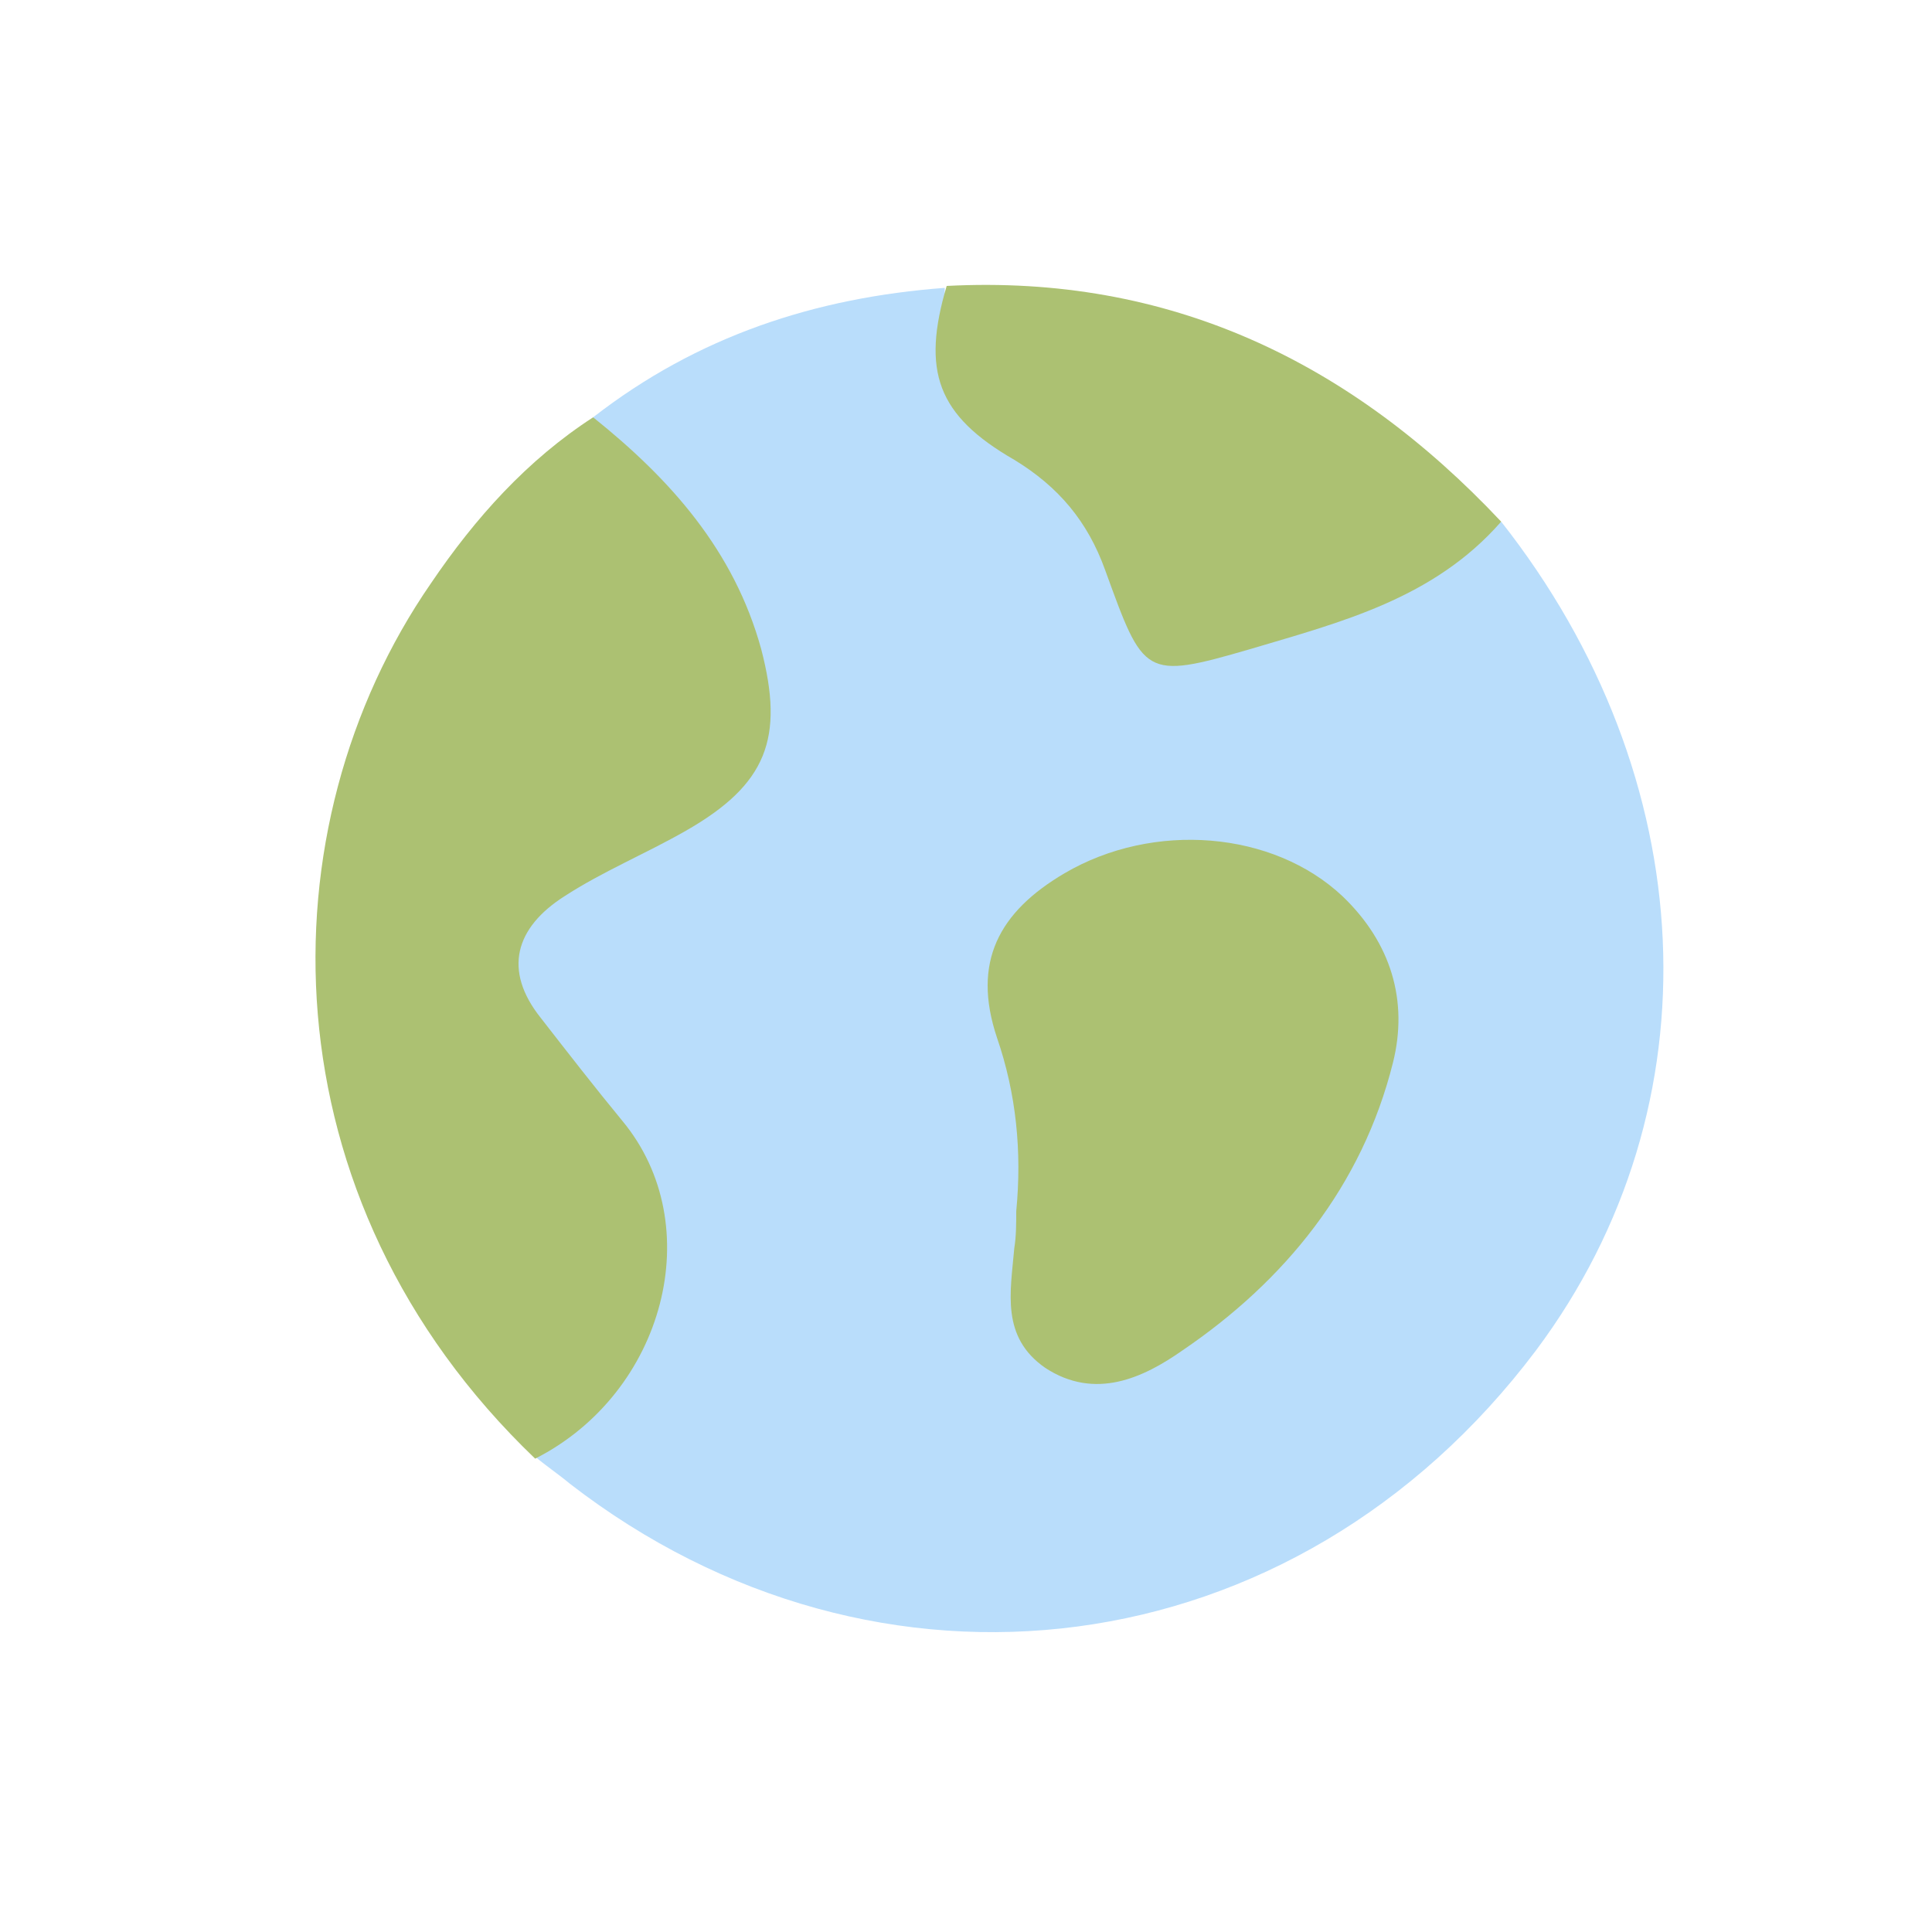
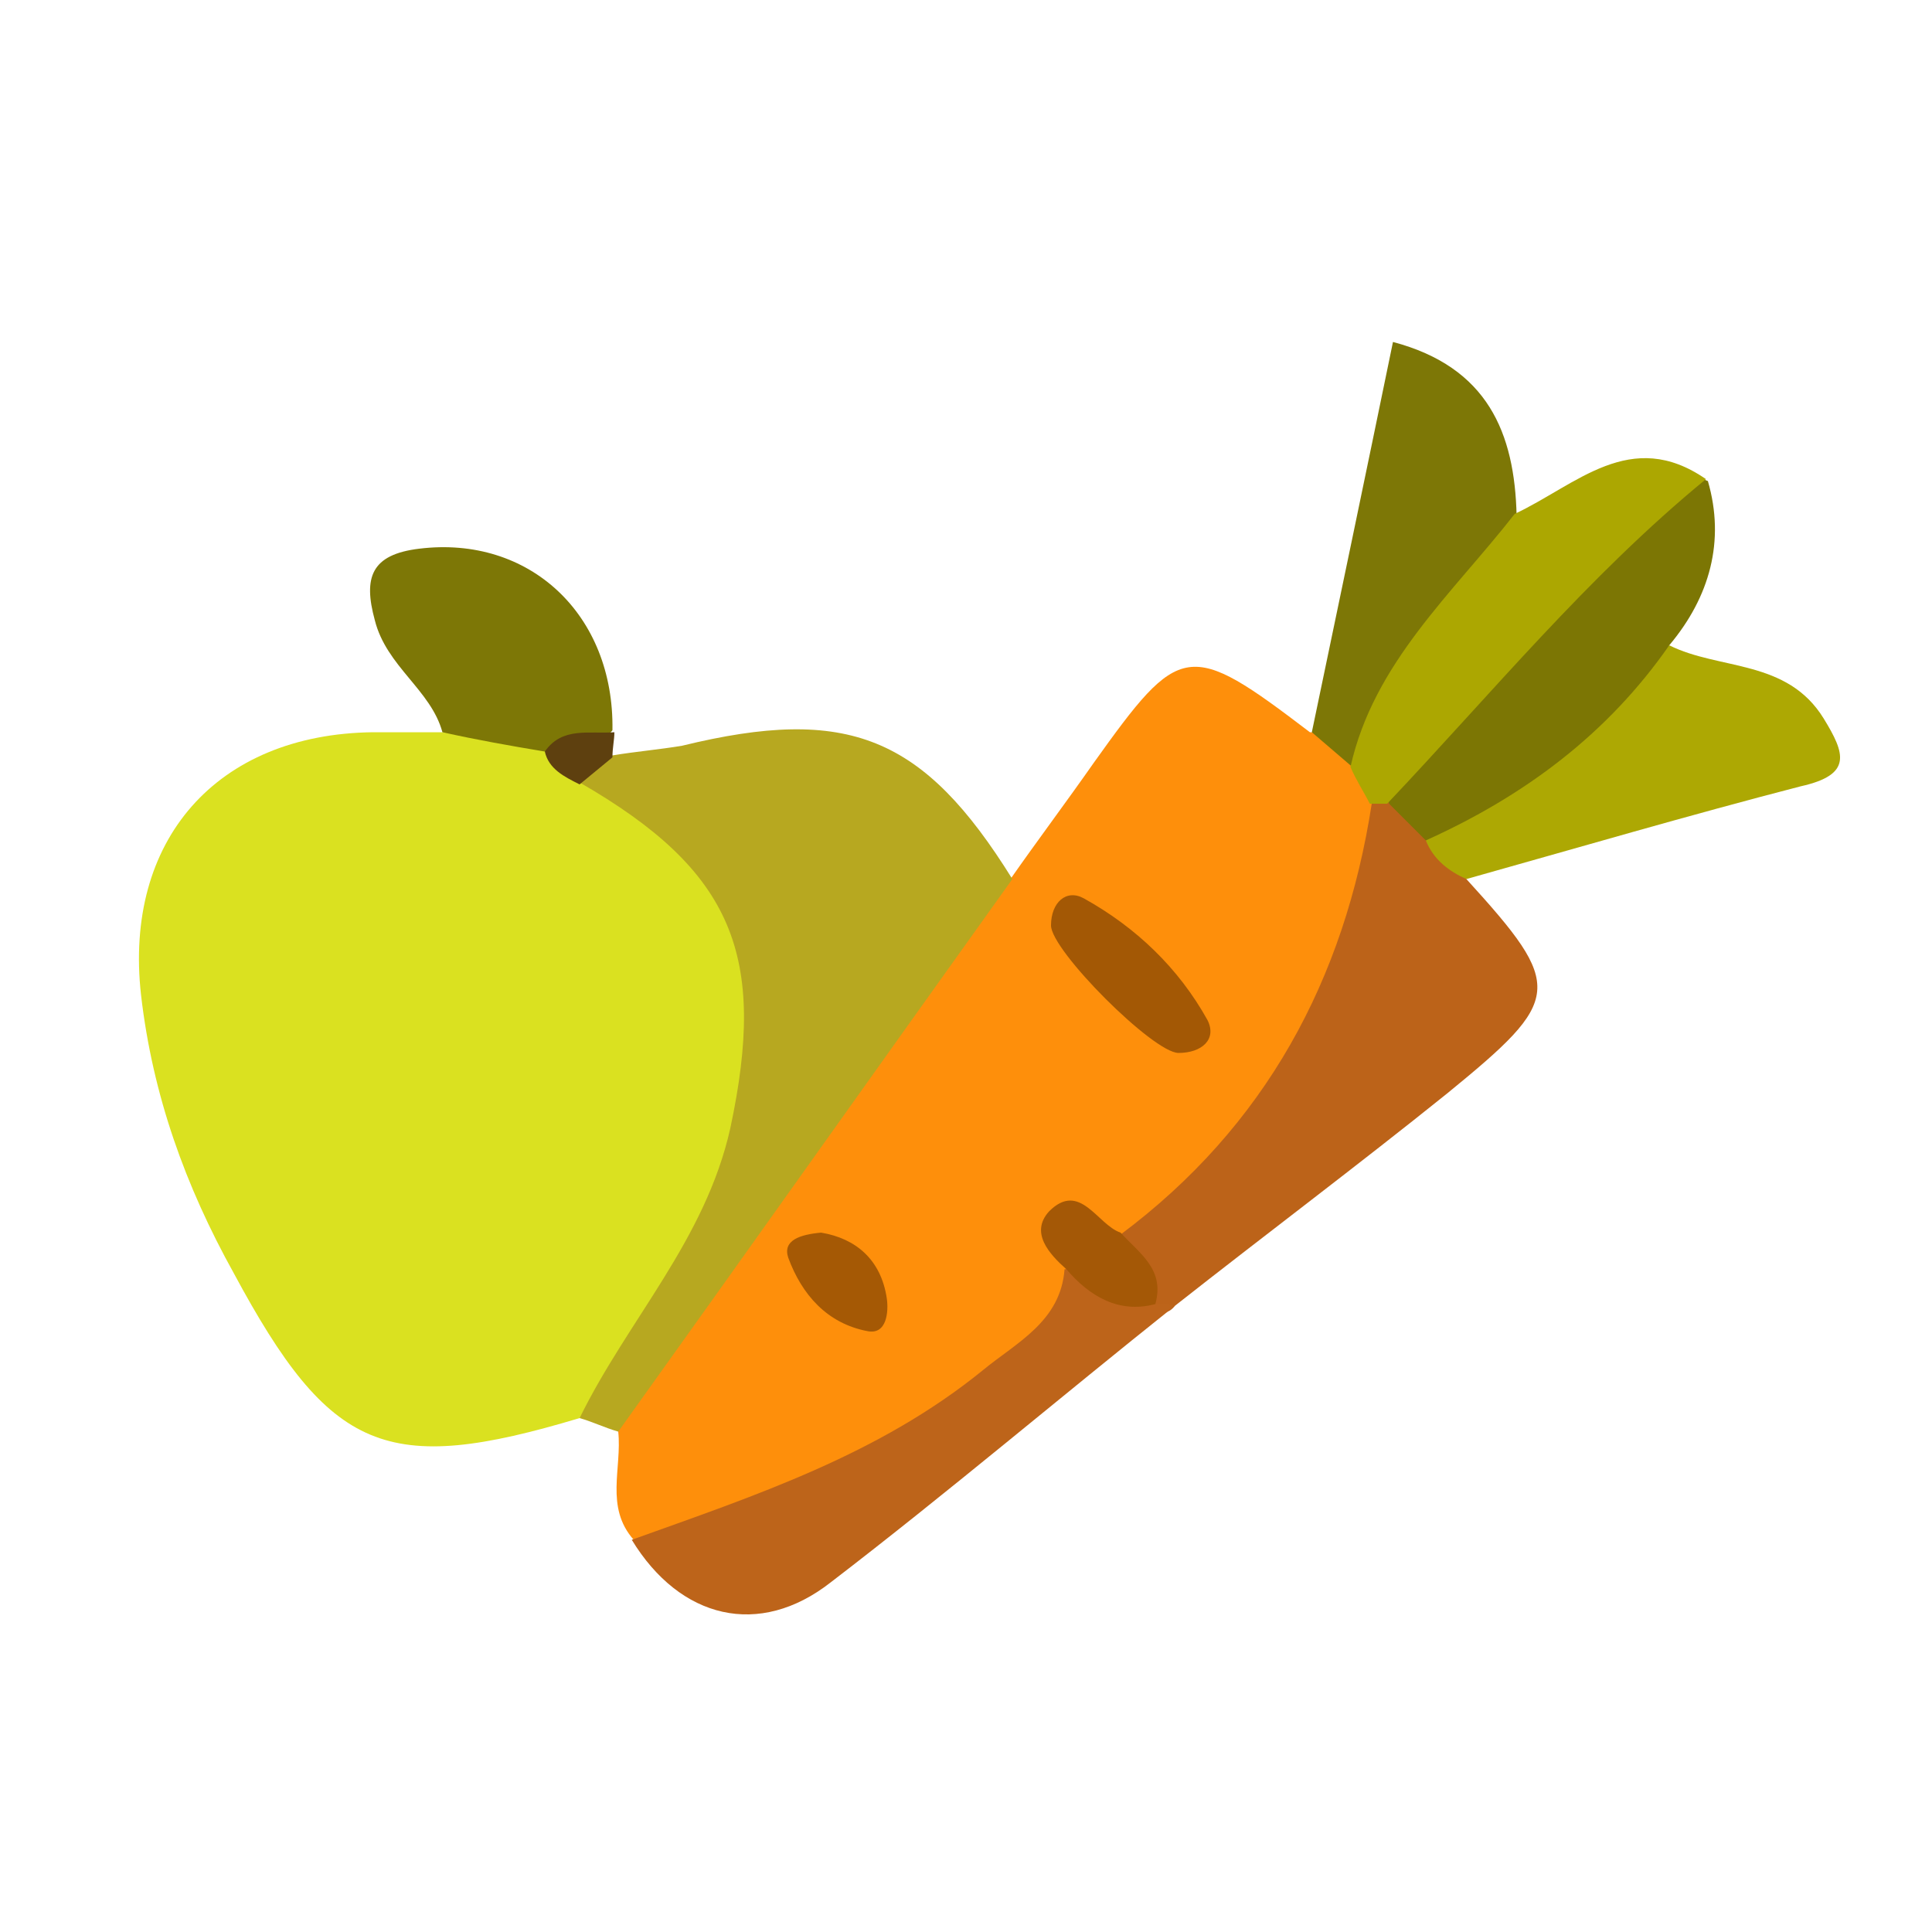
- <svg xmlns="http://www.w3.org/2000/svg" version="1.1" id="Layer_1" x="0px" y="0px" viewBox="0 0 100 100" style="enable-background:new 0 0 100 100;" xml:space="preserve">
+ <svg xmlns="http://www.w3.org/2000/svg" version="1.1" id="nutrition" x="0px" y="0px" viewBox="0 0 100 100" style="enable-background:new 0 0 100 100;" xml:space="preserve">
  <style type="text/css">
- 	.st0{fill:#B9DDFB;}
- 	.st1{fill:#ACC172;}
+ 	.st0{display:none;fill:#FEFEFE;}
+ 	.st1{fill:#DAE120;}
+ 	.st2{fill:#FE8F0B;}
+ 	.st3{fill:#B7A820;}
+ 	.st4{fill:#BC6319;}
+ 	.st5{fill:#BD641A;}
+ 	.st6{fill:#7D7706;}
+ 	.st7{fill:#ADA803;}
+ 	.st8{fill:#7C7604;}
+ 	.st9{fill:#ACA701;}
+ 	.st10{fill:#5E400F;}
+ 	.st11{fill:#A35805;}
+ 	.st12{fill:#A45806;}
+ 	.st13{fill:#A55905;}
</style>
-   <g id="lifestyle">
+   <g id="Layer_1_1_">
    <g>
      <g>
-         <path class="st0" d="M30.7,21.6c5.4-4.2,11.5-6.2,18.2-6.7c-0.1,4.3,2.1,7.2,5.6,9.3c2,1.2,2.9,3.3,3.8,5.5c1.4,3.7,2,3.9,5.9,3     c4.8-1.1,9.1-3.6,13.5-5.7C88.1,40.2,89,57.2,79.5,69.9c-12.5,16.6-34.1,19.2-50,6.9c-0.6-0.5-1.2-0.9-1.8-1.4     c0.7-1.4,2-2.3,2.9-3.4c3.7-4.5,3.8-9.5,0.2-14.2c-1-1.3-2.2-2.4-3.1-3.8c-2.7-3.9-2.1-6.6,1.9-9.1c1.5-0.9,3.1-1.6,4.7-2.4     c4.5-2.5,5.4-4.8,3.7-9.7c-1-2.8-2.3-5.3-4.5-7.4C32.5,24.4,31,23.4,30.7,21.6z" />
-         <path class="st1" d="M30.7,21.6c4,3.2,7.3,6.9,8.7,12c1.2,4.6,0.3,7-3.9,9.4c-2.1,1.2-4.3,2.1-6.3,3.4C26.7,48,26,50.2,28,52.7     c1.4,1.8,2.8,3.6,4.2,5.3c4.5,5.4,2.2,14.1-4.5,17.5C13.6,62,13.6,42.8,22.3,30.2C24.6,26.8,27.3,23.8,30.7,21.6z" />
-         <path class="st1" d="M77.7,27c-3.5,4-8.3,5.2-13,6.6c-5.5,1.6-5.5,1.4-7.5-4.1c-0.9-2.5-2.4-4.3-4.7-5.7c-4-2.3-4.8-4.6-3.5-9     C60.5,14.2,69.9,18.7,77.7,27z" />
-         <path class="st1" d="M52.6,62.7c0.3-3.1,0-6.1-1-9c-1.3-3.9,0.1-6.5,3.5-8.5c4.6-2.7,10.8-2.2,14.4,1.2c2.5,2.4,3.4,5.4,2.6,8.6     c-1.6,6.4-5.6,11.3-10.9,14.9c-2,1.4-4.5,2.6-7.1,0.9c-2.3-1.6-1.8-3.9-1.6-6.2C52.6,64,52.6,63.3,52.6,62.7z" />
+         <path class="st0" d="M5.2,97.2c0-29.8,0-59.6-0.1-89.4c0-2.8,0.6-3.3,3.3-3.3c28.7,0.1,57.5,0.1,86.2,0c2.8,0,3.3,0.6,3.3,3.3     c-0.1,28.7-0.1,57.5,0,86.2c0,2.8-0.6,3.3-3.3,3.3C64.8,97.2,35,97.2,5.2,97.2z" />
+         <path class="st1" d="M30,73.4c-10,3-12.9,1.8-17.9-7.5c-2.5-4.5-4.2-9.2-4.8-14.4c-0.9-8,3.9-13.5,12-13.6c1.2,0,2.5,0,3.7,0     c1.8-1.5,3.5-0.3,5.2,0.2c1.1,0.5,2,1.2,3,1.8c7.6,4.5,10,9.7,7.8,18.2C37.6,64.1,34.9,69.5,30,73.4z" />
+         <path class="st2" d="M32.8,79.7C31.3,78,32.2,76,32,74.1c-0.5-1,0-1.8,0.5-2.5c5.6-7.8,11-15.8,16.7-23.6     c0.8-1.1,1.6-2.2,3.1-2.5c1.4-2,2.9-4,4.3-6c4.5-6.3,4.9-6.4,11.2-1.6c1.3,0,2.1,0.8,2.8,1.6c0.6,0.7,1,1.5,1.2,2.5     c-1.2,9.4-5.3,17.1-13.2,22.6c-1,0.5-4.3-2.4-2.9,1.9c-0.9,4.1-4.4,5.8-7.5,7.6C43.6,76.9,38.8,80.1,32.8,79.7z" />
+         <path class="st3" d="M52.4,45.5C45.6,55,38.8,64.6,32,74.1c-0.7-0.2-1.3-0.5-2-0.7c2.5-5.1,6.5-9.2,7.8-15     c1.9-8.9,0.2-13.3-7.8-17.9c0.1-1.1,0.5-1.7,1.7-1.4c1.2-0.2,2.4-0.3,3.6-0.5C43.9,36.5,47.8,38.1,52.4,45.5z" />
+         <path class="st4" d="M58,63.9c7.5-5.6,11.6-13.2,13-22.3c0.3-0.3,0.7-0.4,1-0.3c0.9,0.4,1.6,1.1,2.3,1.8c0.7,0.7,1.4,1.3,1.6,2.4     c5.1,5.6,5,6.2-1,11.1c-4.6,3.7-9.4,7.3-14.1,11c-0.3,0.4-0.7,0.4-1.1,0.2C58.9,66.5,57.7,65.5,58,63.9z" />
+         <path class="st5" d="M59.8,67.5c0.3,0,0.7,0,1,0.1C54.9,72.3,49,77.3,43,81.9c-3.7,2.9-7.8,1.9-10.3-2.2     c6.4-2.3,12.8-4.4,18.2-8.8c1.7-1.4,4-2.5,4.2-5.2C57.1,65.3,58.4,66.5,59.8,67.5z" />
+         <path class="st6" d="M70,39.7c-0.7-0.6-1.4-1.2-2.1-1.8c1.4-6.7,2.8-13.4,4.2-20.2c4.9,1.3,6.3,4.7,6.4,9     c0.7,1.9-0.8,2.9-1.8,3.9C73.9,33.2,72.8,37.1,70,39.7z" />
+         <path class="st7" d="M75.9,45.5c-0.9-0.4-1.7-1-2.1-2c4-3.5,8.2-6.9,12.6-10.1c2.6,1.3,6.1,0.7,8,3.8c1.1,1.8,1.5,2.9-1.2,3.5     C87.4,42.2,81.6,43.9,75.9,45.5z" />
+         <path class="st8" d="M86.4,33.4c-3.2,4.6-7.5,7.8-12.6,10.1c-0.6-0.6-1.3-1.3-1.9-1.9c-0.5-1.6,0.7-2.6,1.6-3.5     c3.7-3.9,7.7-7.4,11-11.7c0.9-1.2,2.1-2.3,3.9-1.5C89.3,28,88.5,30.9,86.4,33.4z" />
+         <path class="st9" d="M88.3,24.8c-6.1,5-11.1,11.1-16.5,16.8c-0.3,0-0.6,0-0.9,0c-0.3-0.6-0.7-1.2-1-1.9c1.2-5.4,5.3-9,8.5-13.1     C81.6,25.1,84.4,22.1,88.3,24.8z" />
+         <path class="st6" d="M28.2,38.9c-1.8-0.3-3.5-0.6-5.3-1c-0.6-2.2-2.9-3.4-3.5-5.8c-0.6-2.2-0.2-3.4,2.3-3.7     c5.7-0.7,10.1,3.4,10,9.4C30.8,38.9,29.5,38.9,28.2,38.9z" />
+         <path class="st10" d="M28.2,38.9c0.9-1.3,2.3-0.9,3.6-1c0,0.4-0.1,0.8-0.1,1.3c-0.6,0.5-1.1,0.9-1.7,1.4     C29.2,40.2,28.4,39.8,28.2,38.9z" />
+         <path class="st11" d="M61,54.5c-1.3,0-6.6-5.3-6.6-6.6c0-1.2,0.8-1.9,1.7-1.4c2.7,1.5,4.9,3.6,6.4,6.3C63,53.8,62.2,54.5,61,54.5     z" />
+         <path class="st12" d="M59.8,67.5c-1.9,0.5-3.4-0.4-4.6-1.8c-0.9-0.8-1.9-1.9-0.9-3c1.6-1.6,2.5,0.7,3.7,1.1     C59,64.9,60.3,65.7,59.8,67.5z" />
+         <path class="st13" d="M42.5,63.8c1.8,0.3,3.1,1.4,3.4,3.4c0.1,0.7,0,1.9-1,1.7c-2.1-0.4-3.4-1.9-4.1-3.8     C40.5,64.2,41.4,63.9,42.5,63.8z" />
      </g>
    </g>
  </g>
</svg>
